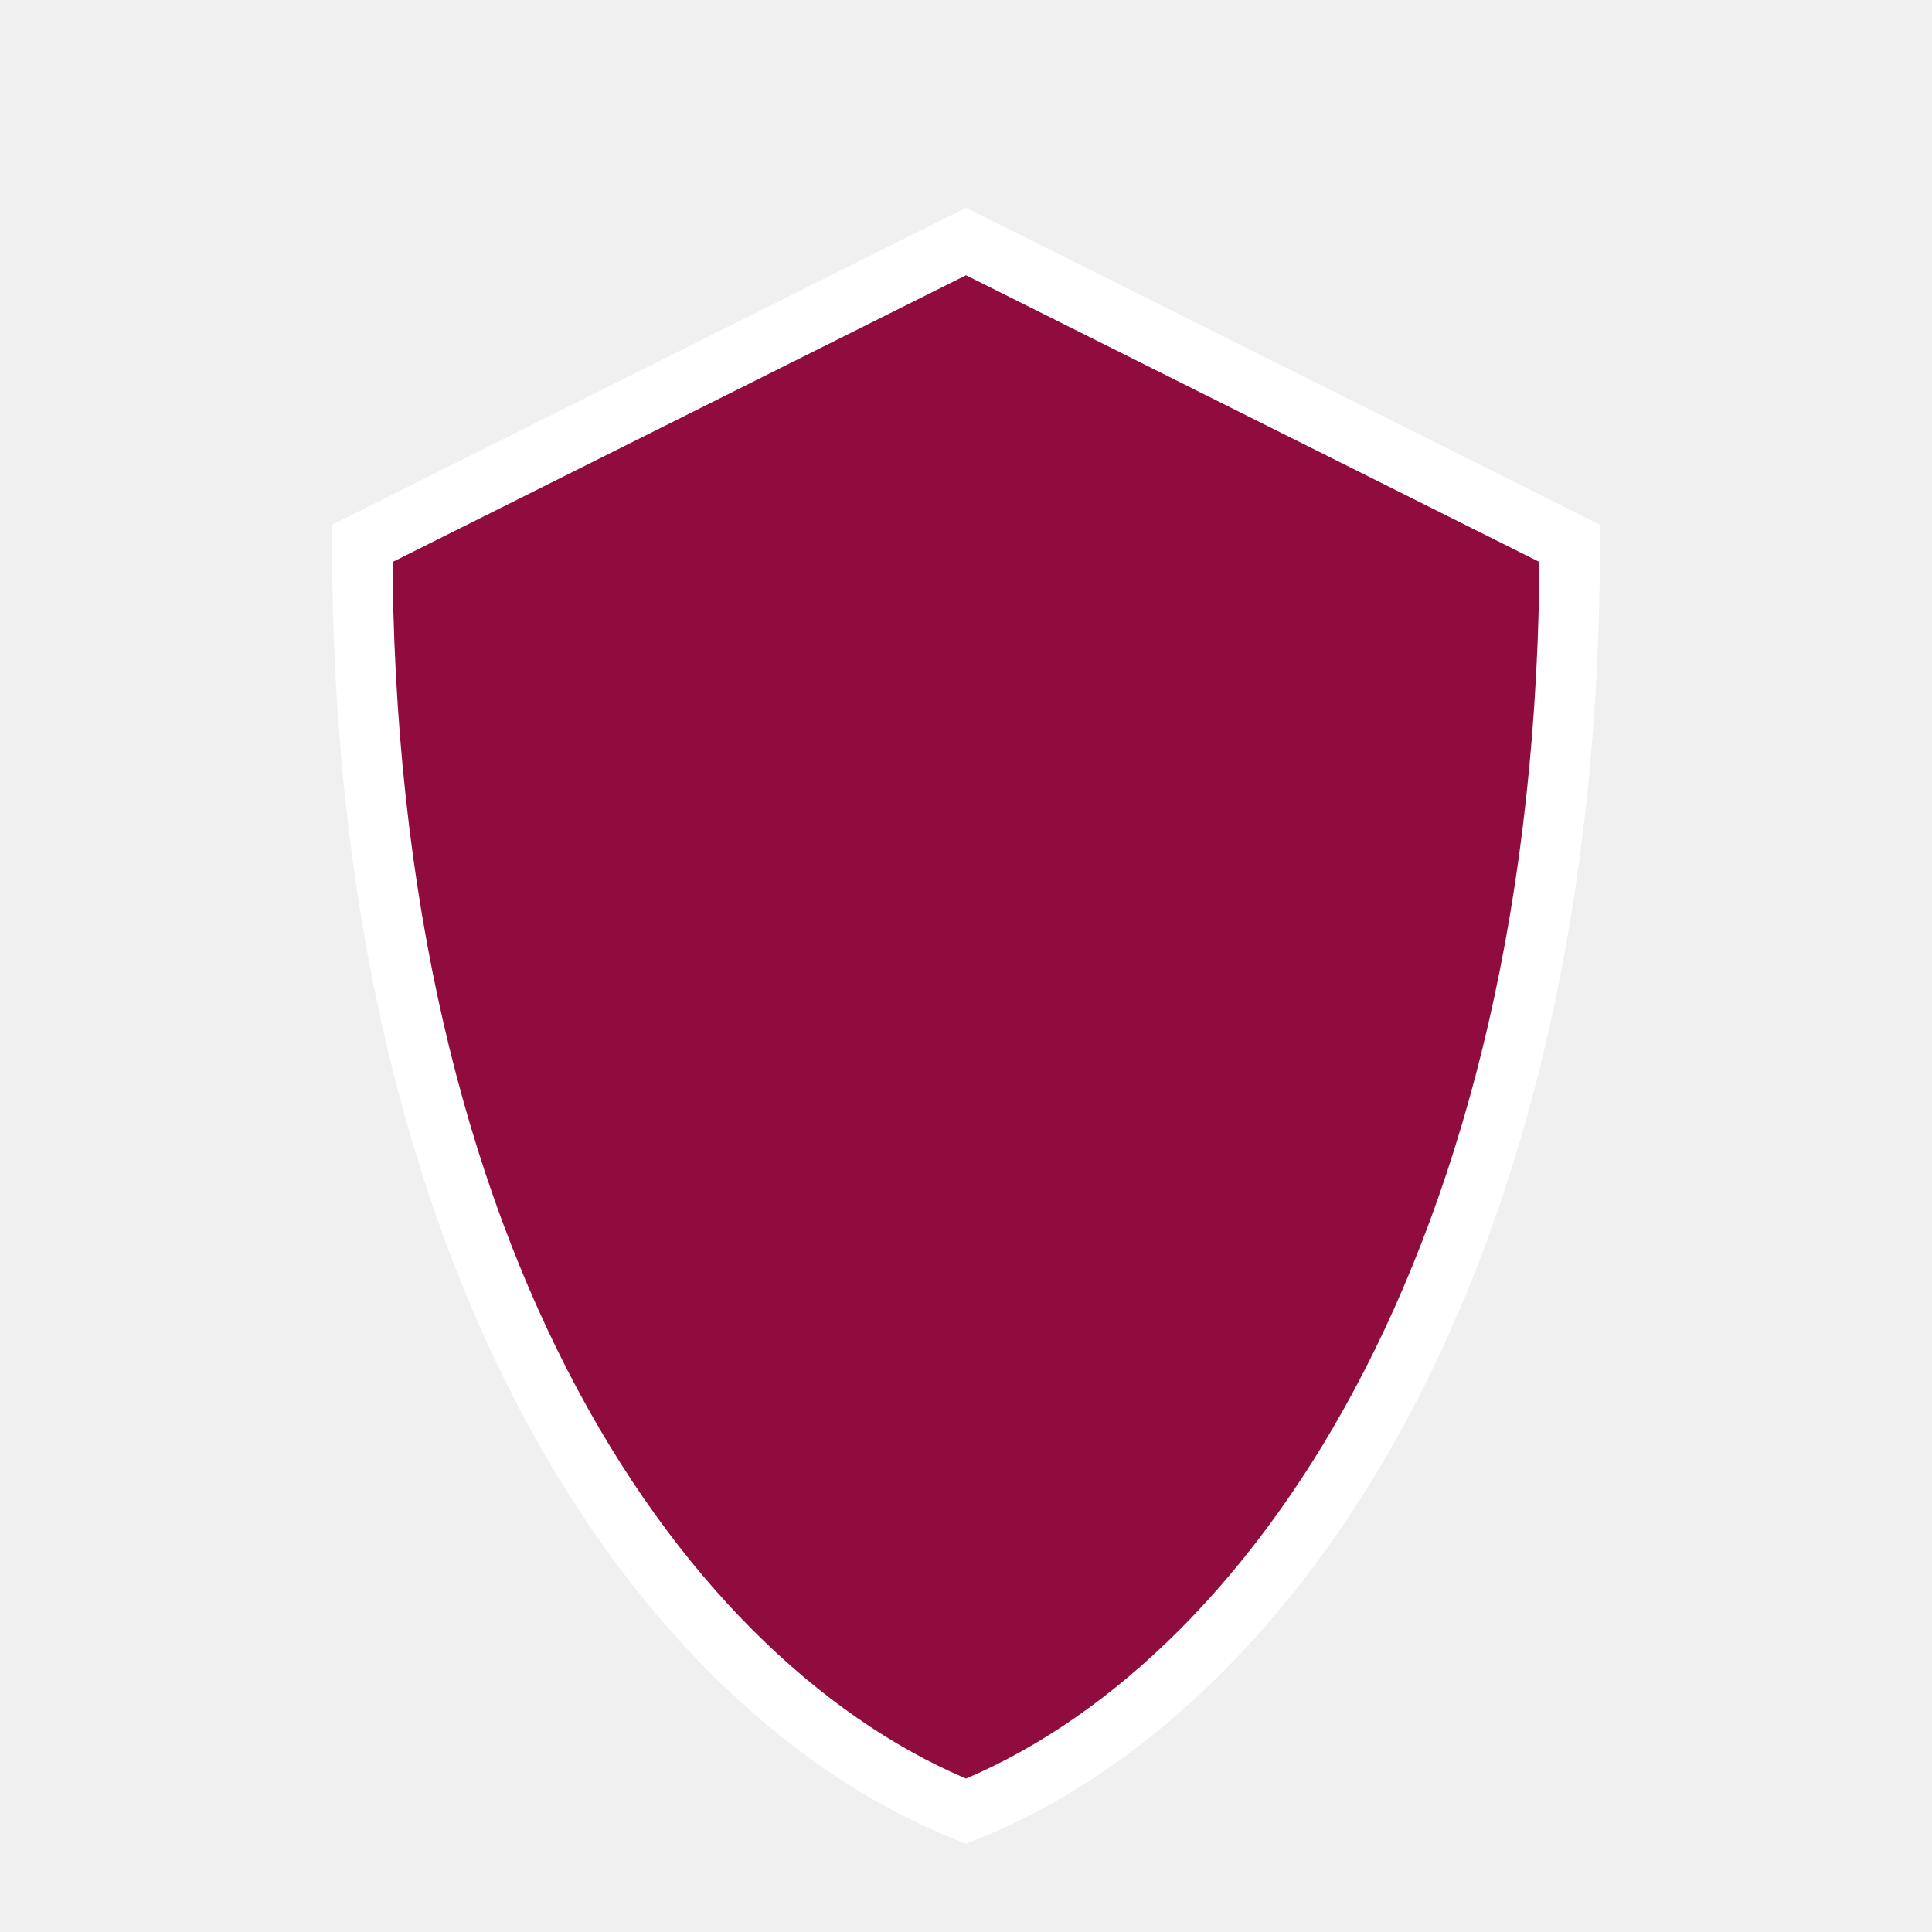
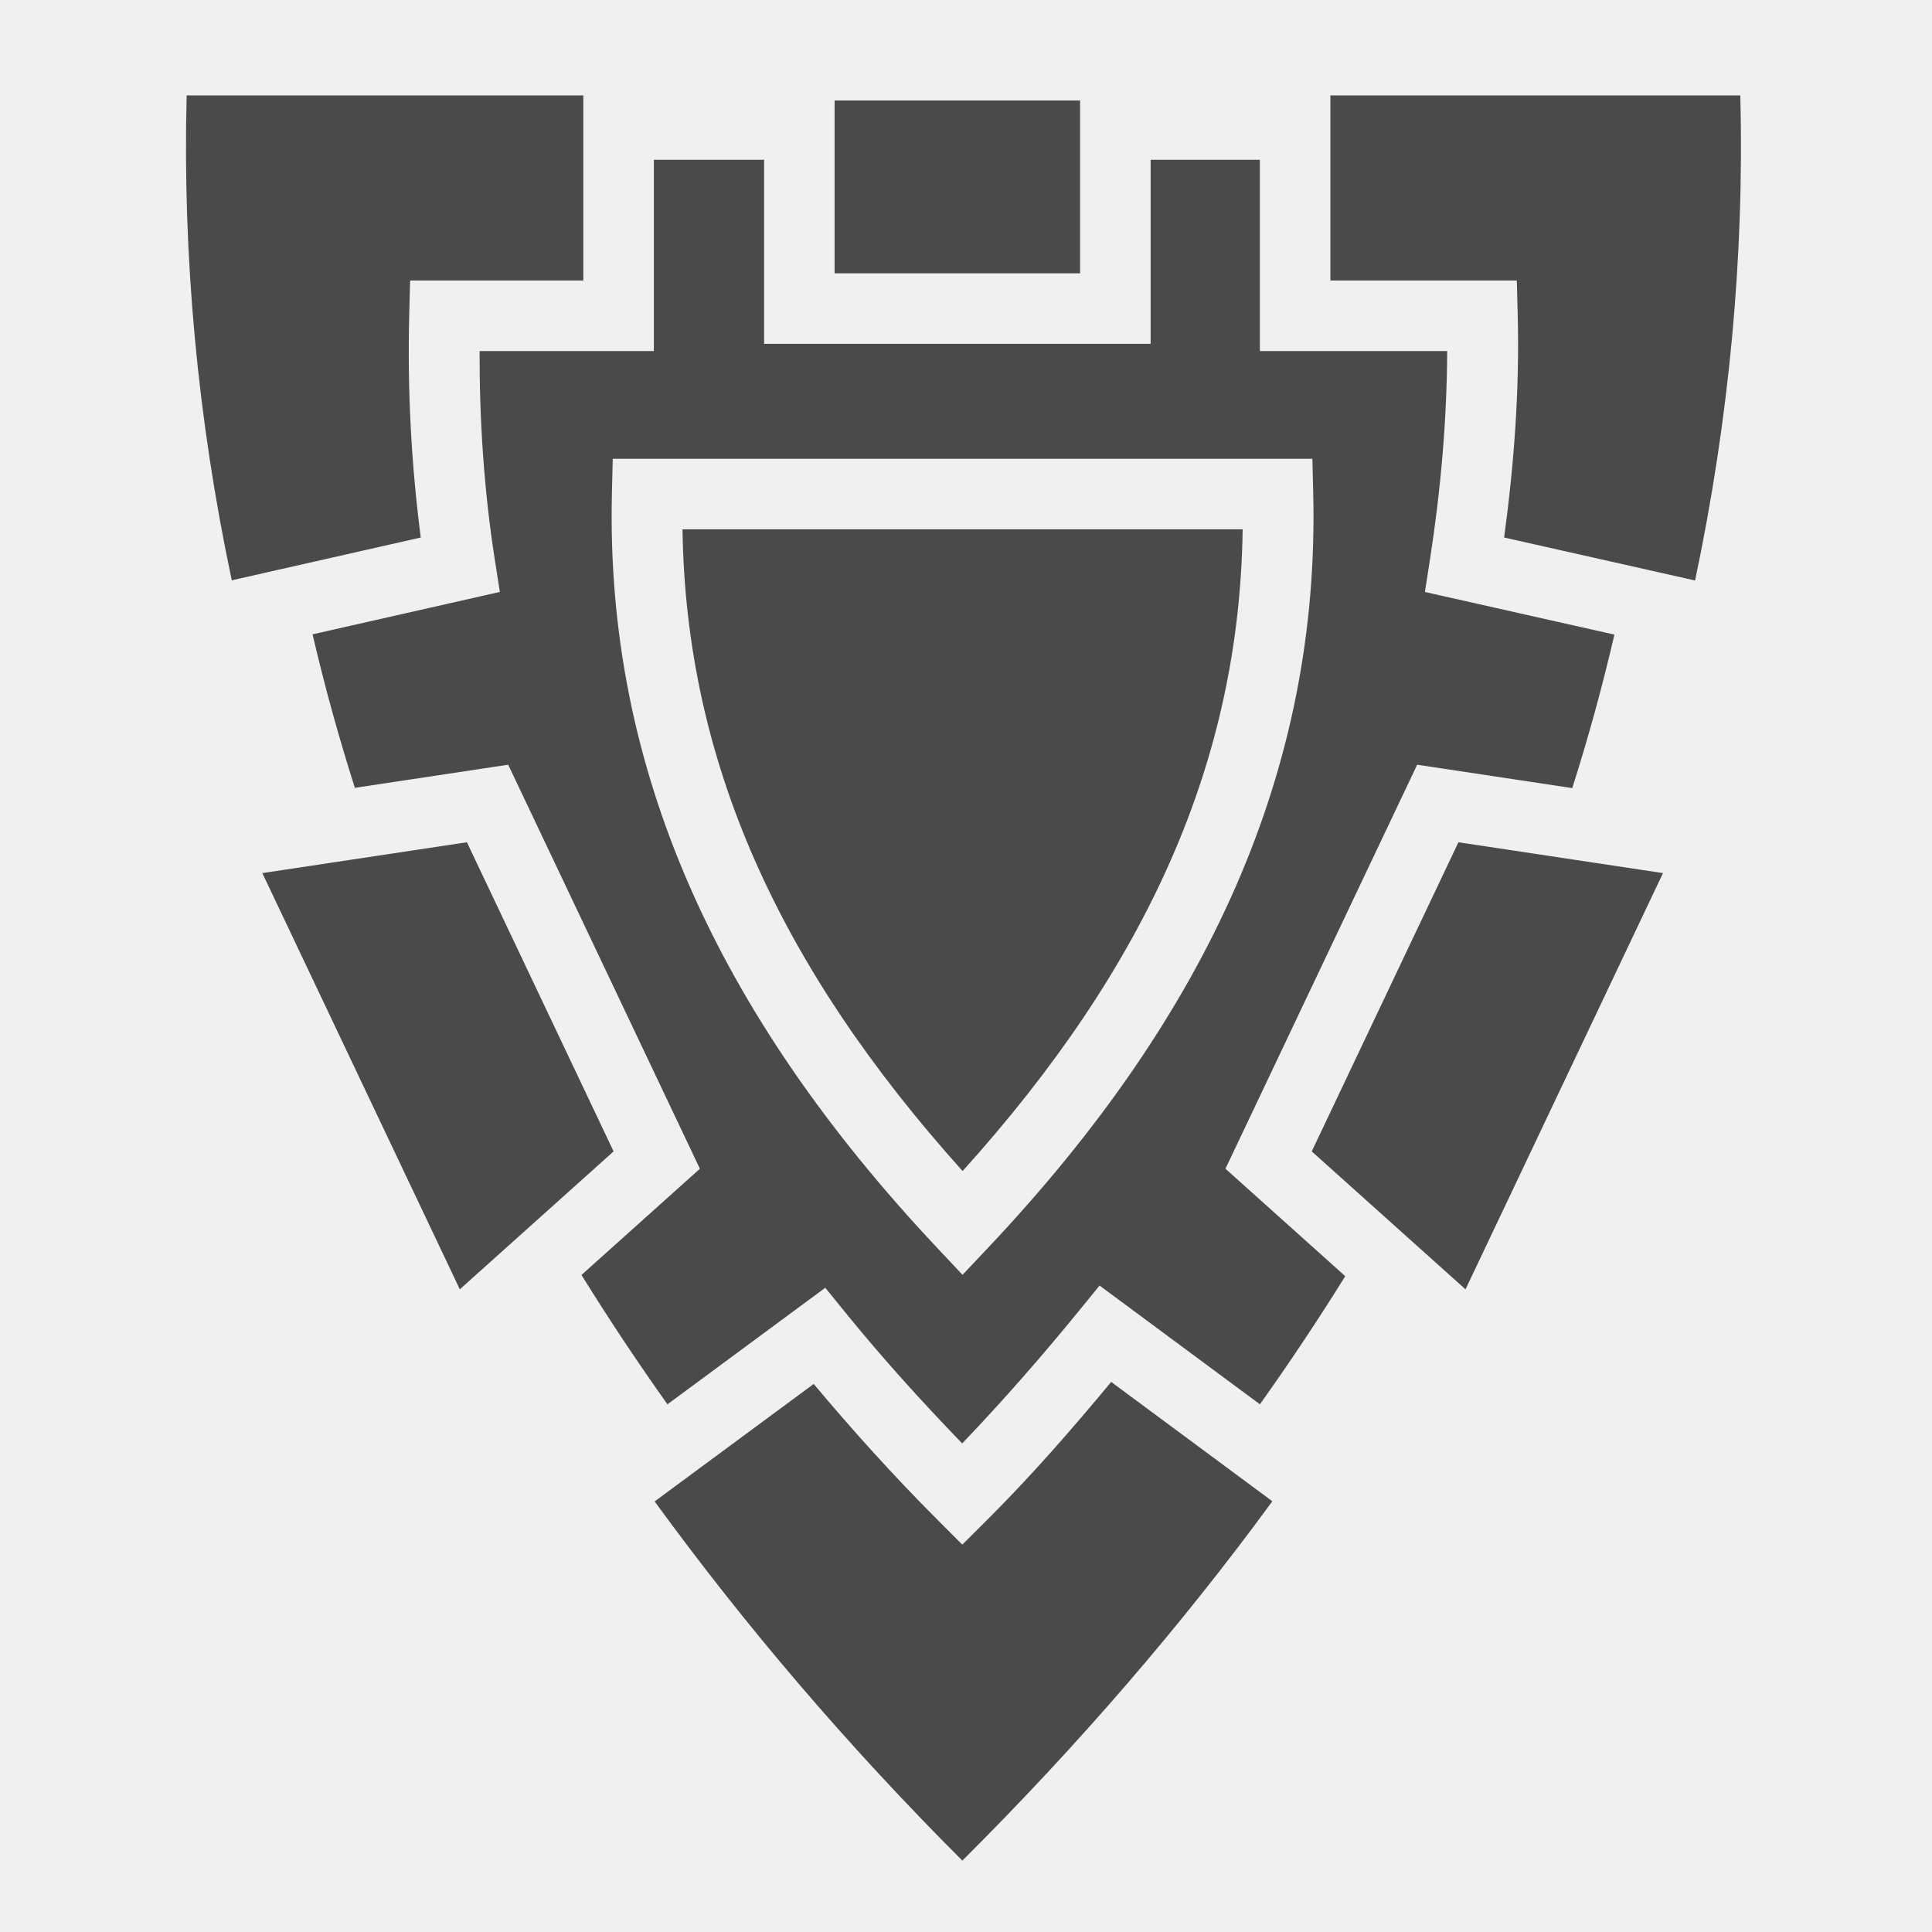
- <svg xmlns="http://www.w3.org/2000/svg" viewBox="0 0 64 64" fill="#900C3F" stroke="#FFFFFF" stroke-width="2">
-   <path d="M32 8 L12 18 C12 42 22 56 32 60 C42 56 52 42 52 18 L32 8 Z" fill="#900C3F" />
+ <svg xmlns="http://www.w3.org/2000/svg" viewBox="0 0 512 512" style="height: 512px; width: 512px;">
+   <path d="M0 0h512v512H0z" fill="#ff0000" fill-opacity="0" />
+   <g class="" transform="translate(0,-1)" style="">
+     <path d="M50.807 26.285c-1.105 42.86 2.978 85.91 11.98 128.55l50.606-11.388c-2.658-19.543-4.11-39.265-3.6-59.002l.236-9.103h49.402V26.285H50.807zm306.607 0v49.057h45.904l.23 9.107a381.432 381.432 0 0 1-3.058 59l50.086 11.34c9.048-42.643 13.05-85.63 11.96-128.505H357.415zm-131.65 1.354v45.786h65.056V27.64h-65.056zM178.12 43.335V94.03h-49.64c.084 18.322 1.696 36.784 4.56 55.216l1.34 8.633-50.216 11.298a525.316 525.316 0 0 0 11.172 40.677l41.1-6.197 50.804 107.07-31.744 28.473a646.482 646.482 0 0 0 22.615 33.952l42.496-31.466 5.634 6.912c9.656 11.84 19.914 23.57 30.766 34.93 10.873-11.26 21.116-22.59 30.664-34.335l5.625-6.922 41.82 30.886a649.54 649.54 0 0 0 22.788-34.277l-31.383-28.15 50.803-107.072 40.627 6.127a525.806 525.806 0 0 0 11.22-40.68l-49.636-11.24 1.347-8.627c2.855-18.264 4.06-36.774 4.023-55.207h-46.183V43.337h-29.22v48.78h-102.43v-48.78h-28.958zm-13.915 79.252h185.41l.22 9.12c1.746 73.04-27.91 137.976-86.116 199.905l-6.798 7.23-6.81-7.216c-58.558-62.066-87.895-126.956-86.128-199.92l.22-9.12zm18.48 18.69c.818 61.19 25.098 115.615 74.213 170.062 48.85-54.348 73.37-108.852 74.23-170.063H182.685zm-57.18 82.93-54.216 8.173 52.335 110.306 40.752-36.553-38.873-81.926zm262.76 0-38.874 81.925 40.753 36.553L442.48 232.38l-54.216-8.173zM217.52 367.227l-42.704 31.62c23.914 32.71 51.31 64.504 82.15 95.236 30.733-30.743 57.7-62.44 81.548-95.19l-42.15-31.128c-10.264 12.222-20.992 24.175-32.792 35.978l-6.597 6.598-6.608-6.586c-11.93-11.89-22.64-24.246-32.846-36.53z" fill="#4a4a4a" fill-opacity="1" transform="translate(512, 0) scale(-1, 1) rotate(0, 256, 256) skewX(0) skewY(0)" />
+   </g>
</svg>
